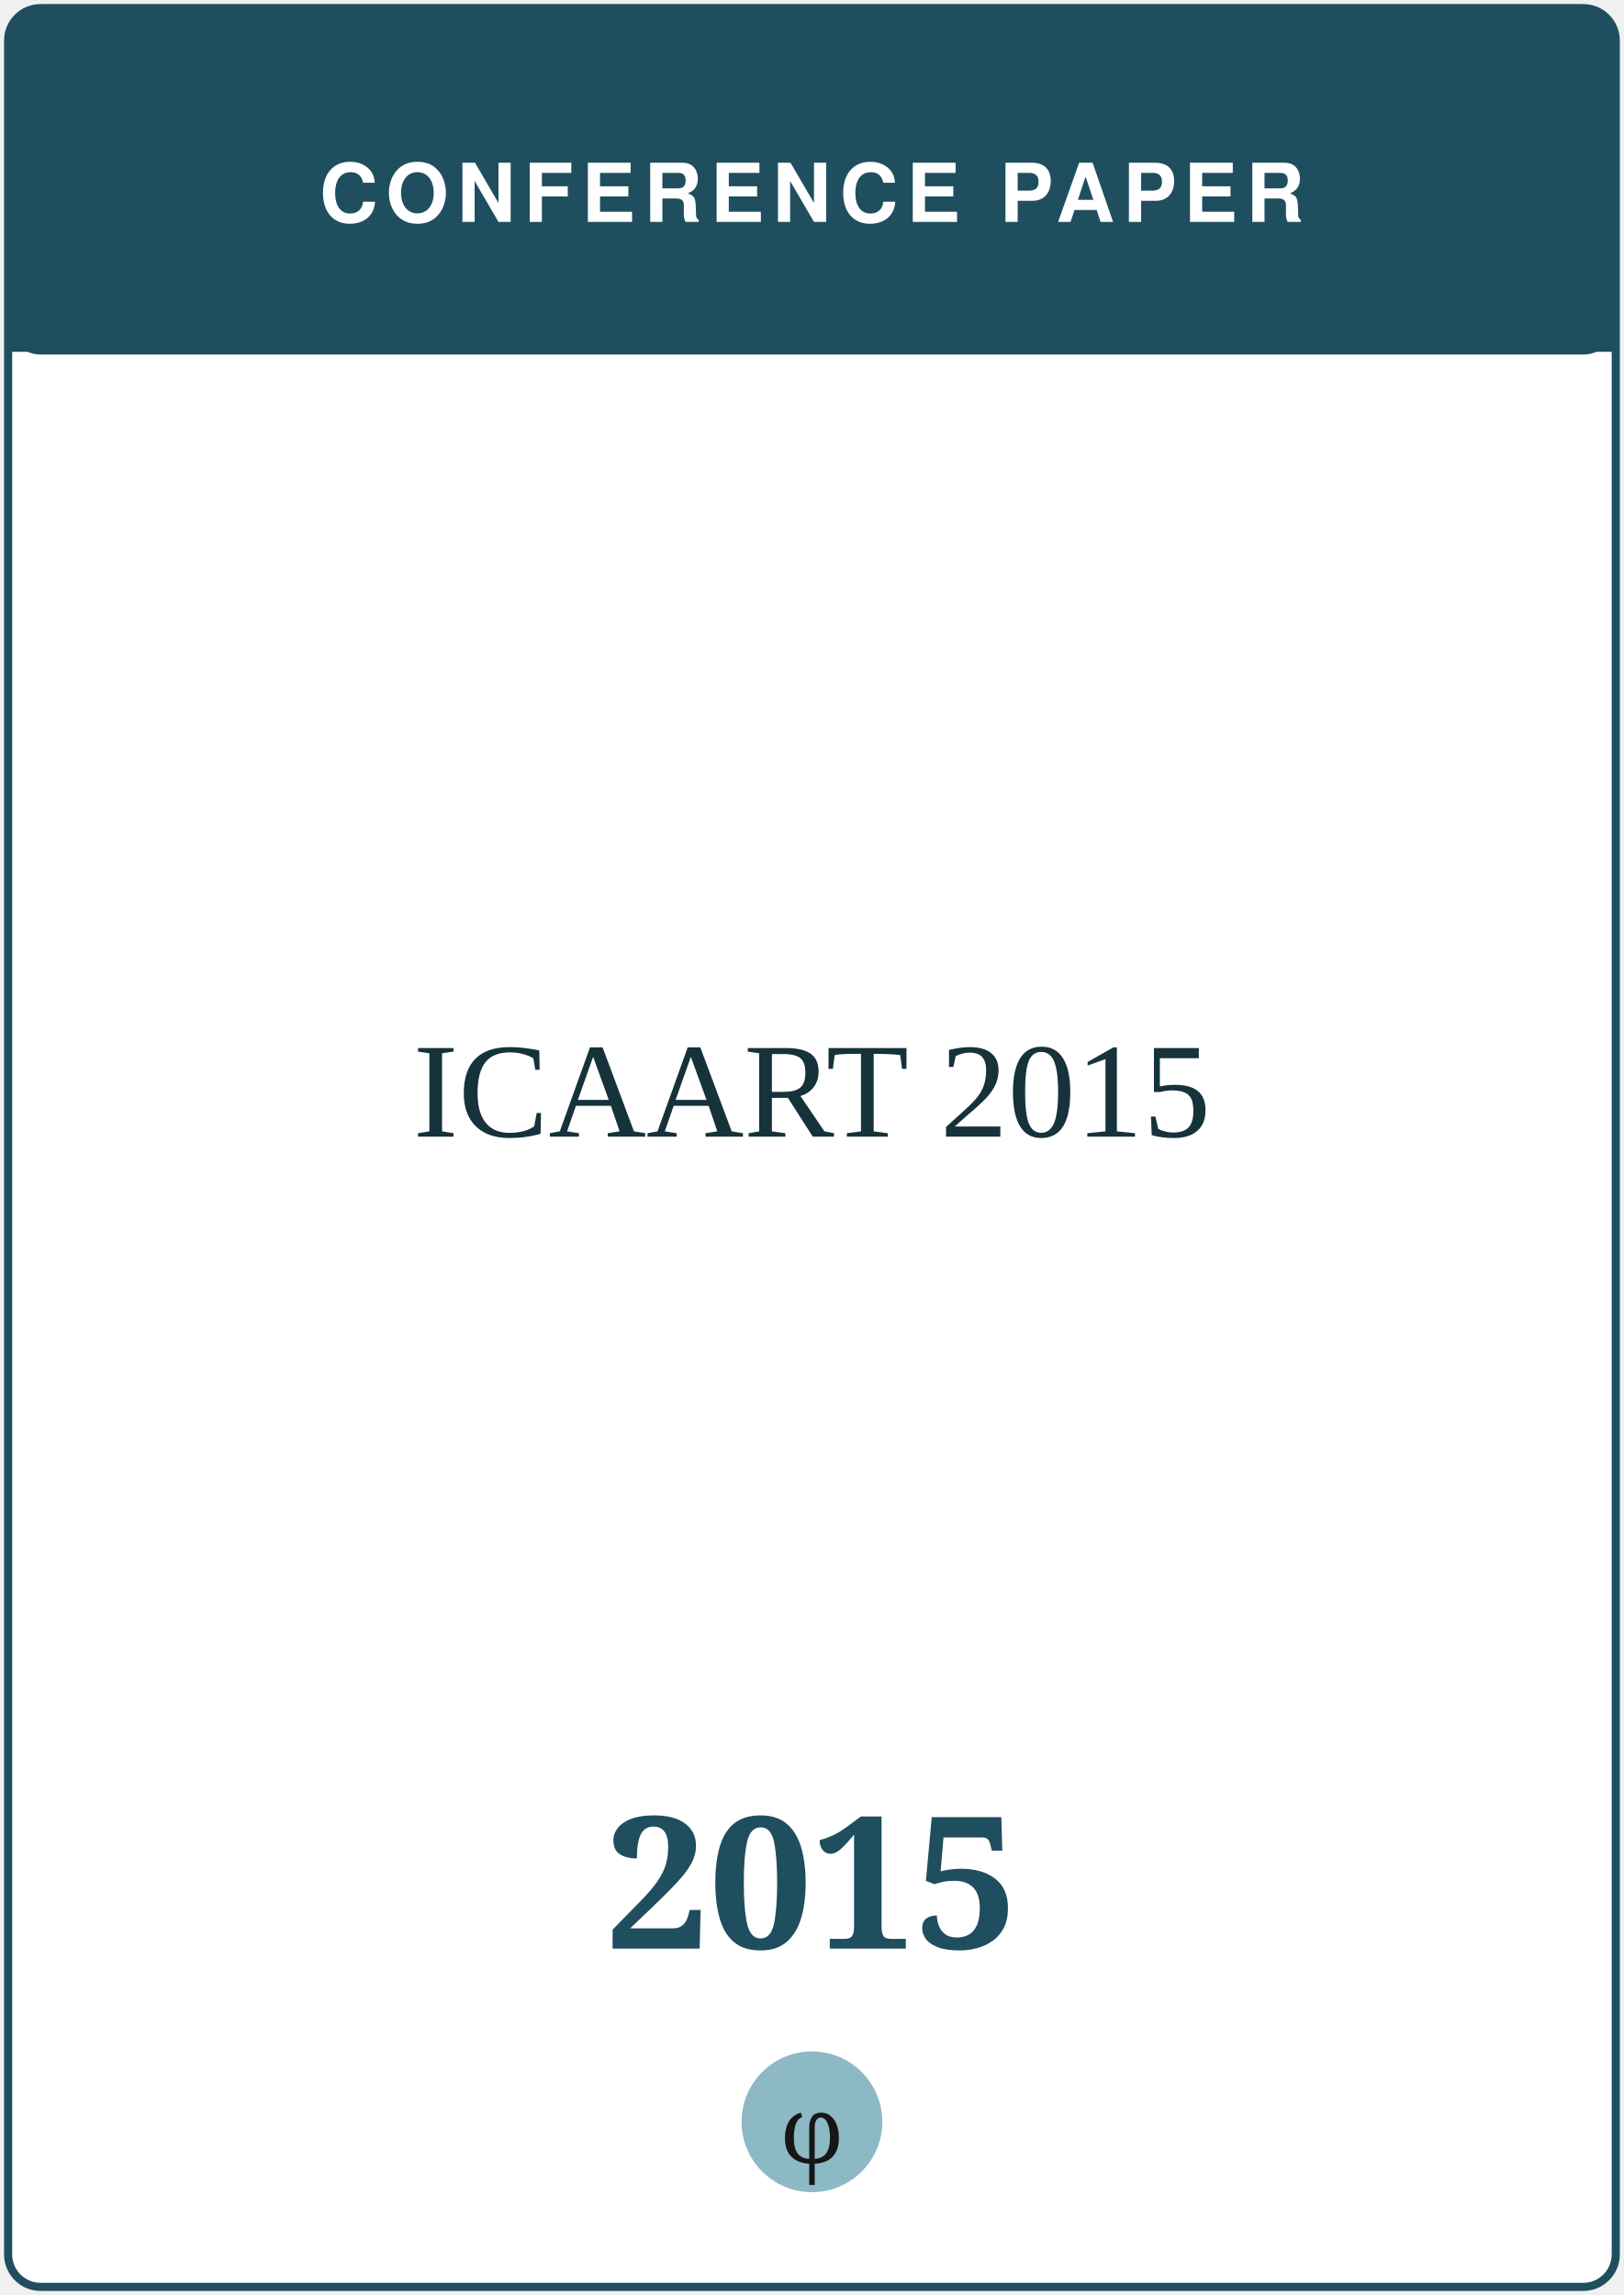
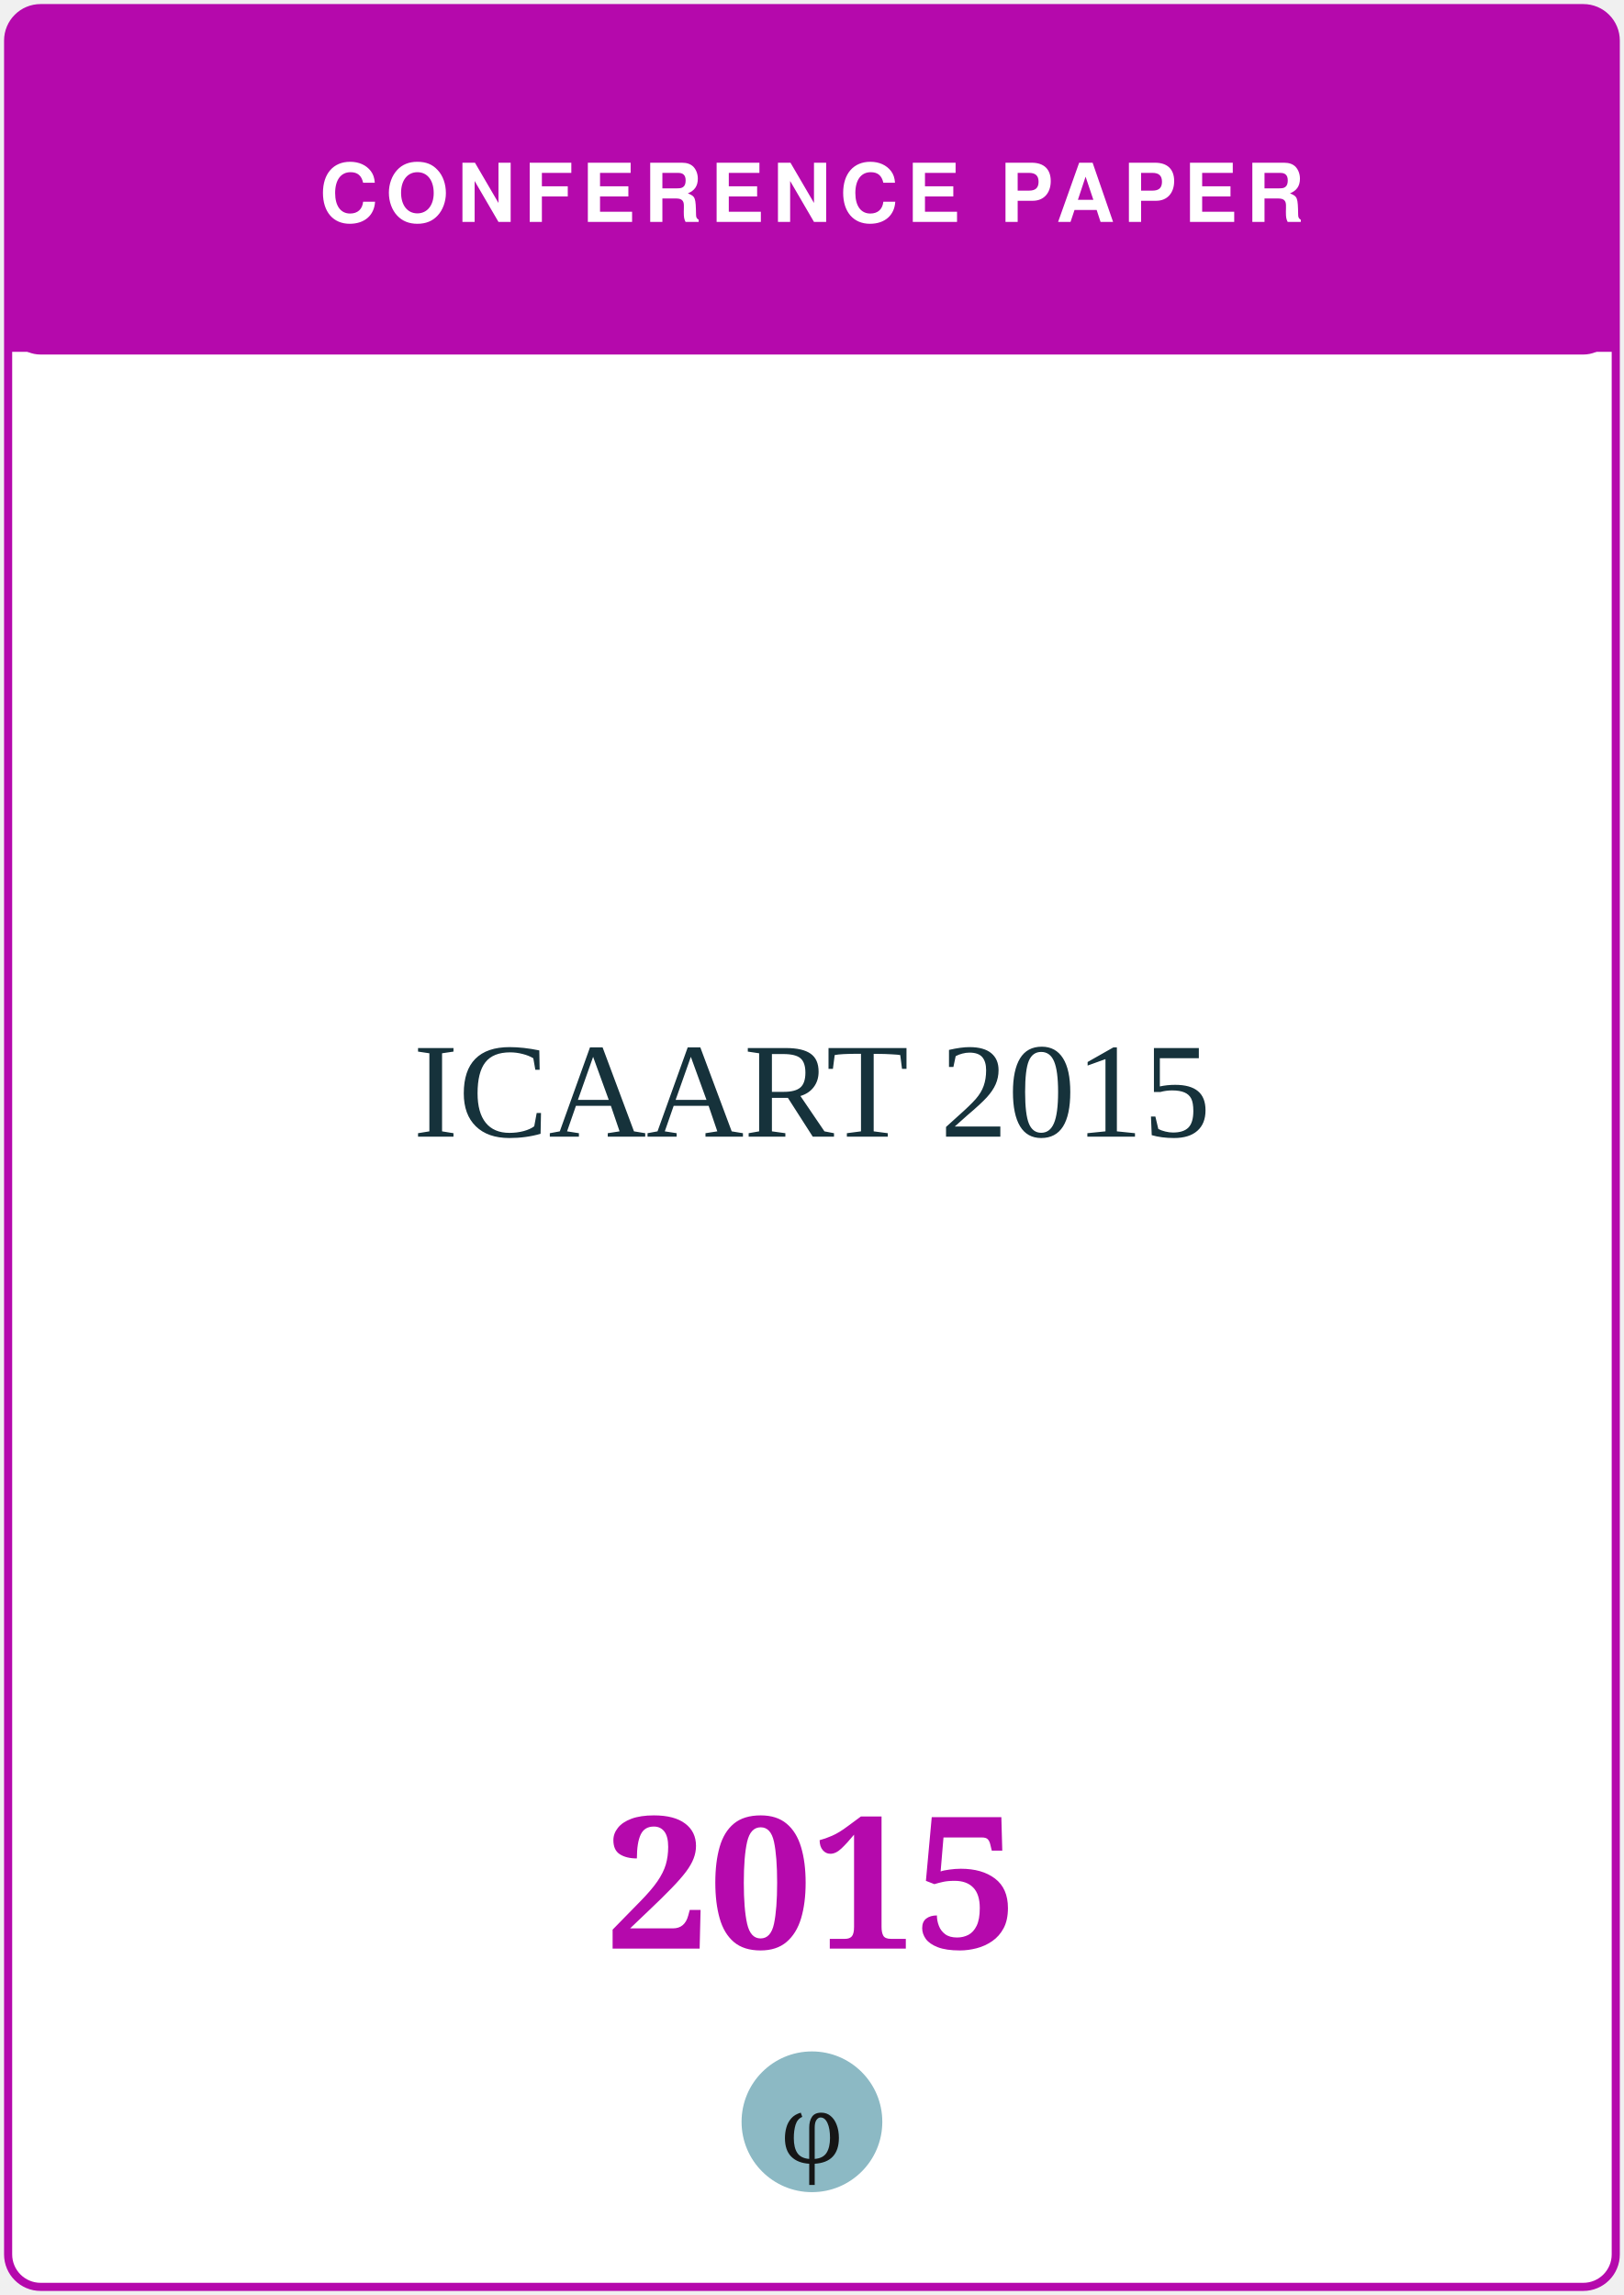
<svg xmlns="http://www.w3.org/2000/svg" viewBox="0 0 300 424" role="img" aria-label="ICAART 2015">
-   <rect x="1.5" y="1.5" width="297" height="421" rx="6" fill="#ffffff" stroke="#1f4e5f" stroke-width="1.5" />
-   <rect x="1.5" y="1.5" width="297" height="64" rx="6" fill="#1f4e5f" />
-   <rect x="1.5" y="40" width="297" height="25" fill="#1f4e5f" />
+   <rect x="1.5" y="1.5" width="297" height="421" rx="6" fill="#ffffff" stroke="#b509ac" stroke-width="1.5" />
+   <rect x="1.5" y="1.5" width="297" height="64" rx="6" fill="#b509ac" />
+   <rect x="1.5" y="40" width="297" height="25" fill="#b509ac" />
  <text x="150" y="41" text-anchor="middle" font-family="Helvetica, Arial, sans-serif" font-weight="700" font-size="15" letter-spacing="1.5" fill="#ffffff">CONFERENCE PAPER</text>
  <text x="150" y="210" text-anchor="middle" font-family="Georgia, 'Times New Roman', serif" font-size="25" fill="#16323b">ICAART 2015</text>
-   <text x="150" y="360" text-anchor="middle" font-family="Georgia, serif" font-weight="700" font-size="34" fill="#1f4e5f">2015</text>
+   <text x="150" y="360" text-anchor="middle" font-family="Georgia, serif" font-weight="700" font-size="34" fill="#b509ac">2015</text>
  <circle cx="150" cy="392" r="13" fill="#8cb9c4" />
  <text x="150" y="393" text-anchor="middle" font-family="Georgia, serif" font-size="17" fill="#161616" dominant-baseline="central">φ</text>
</svg>
